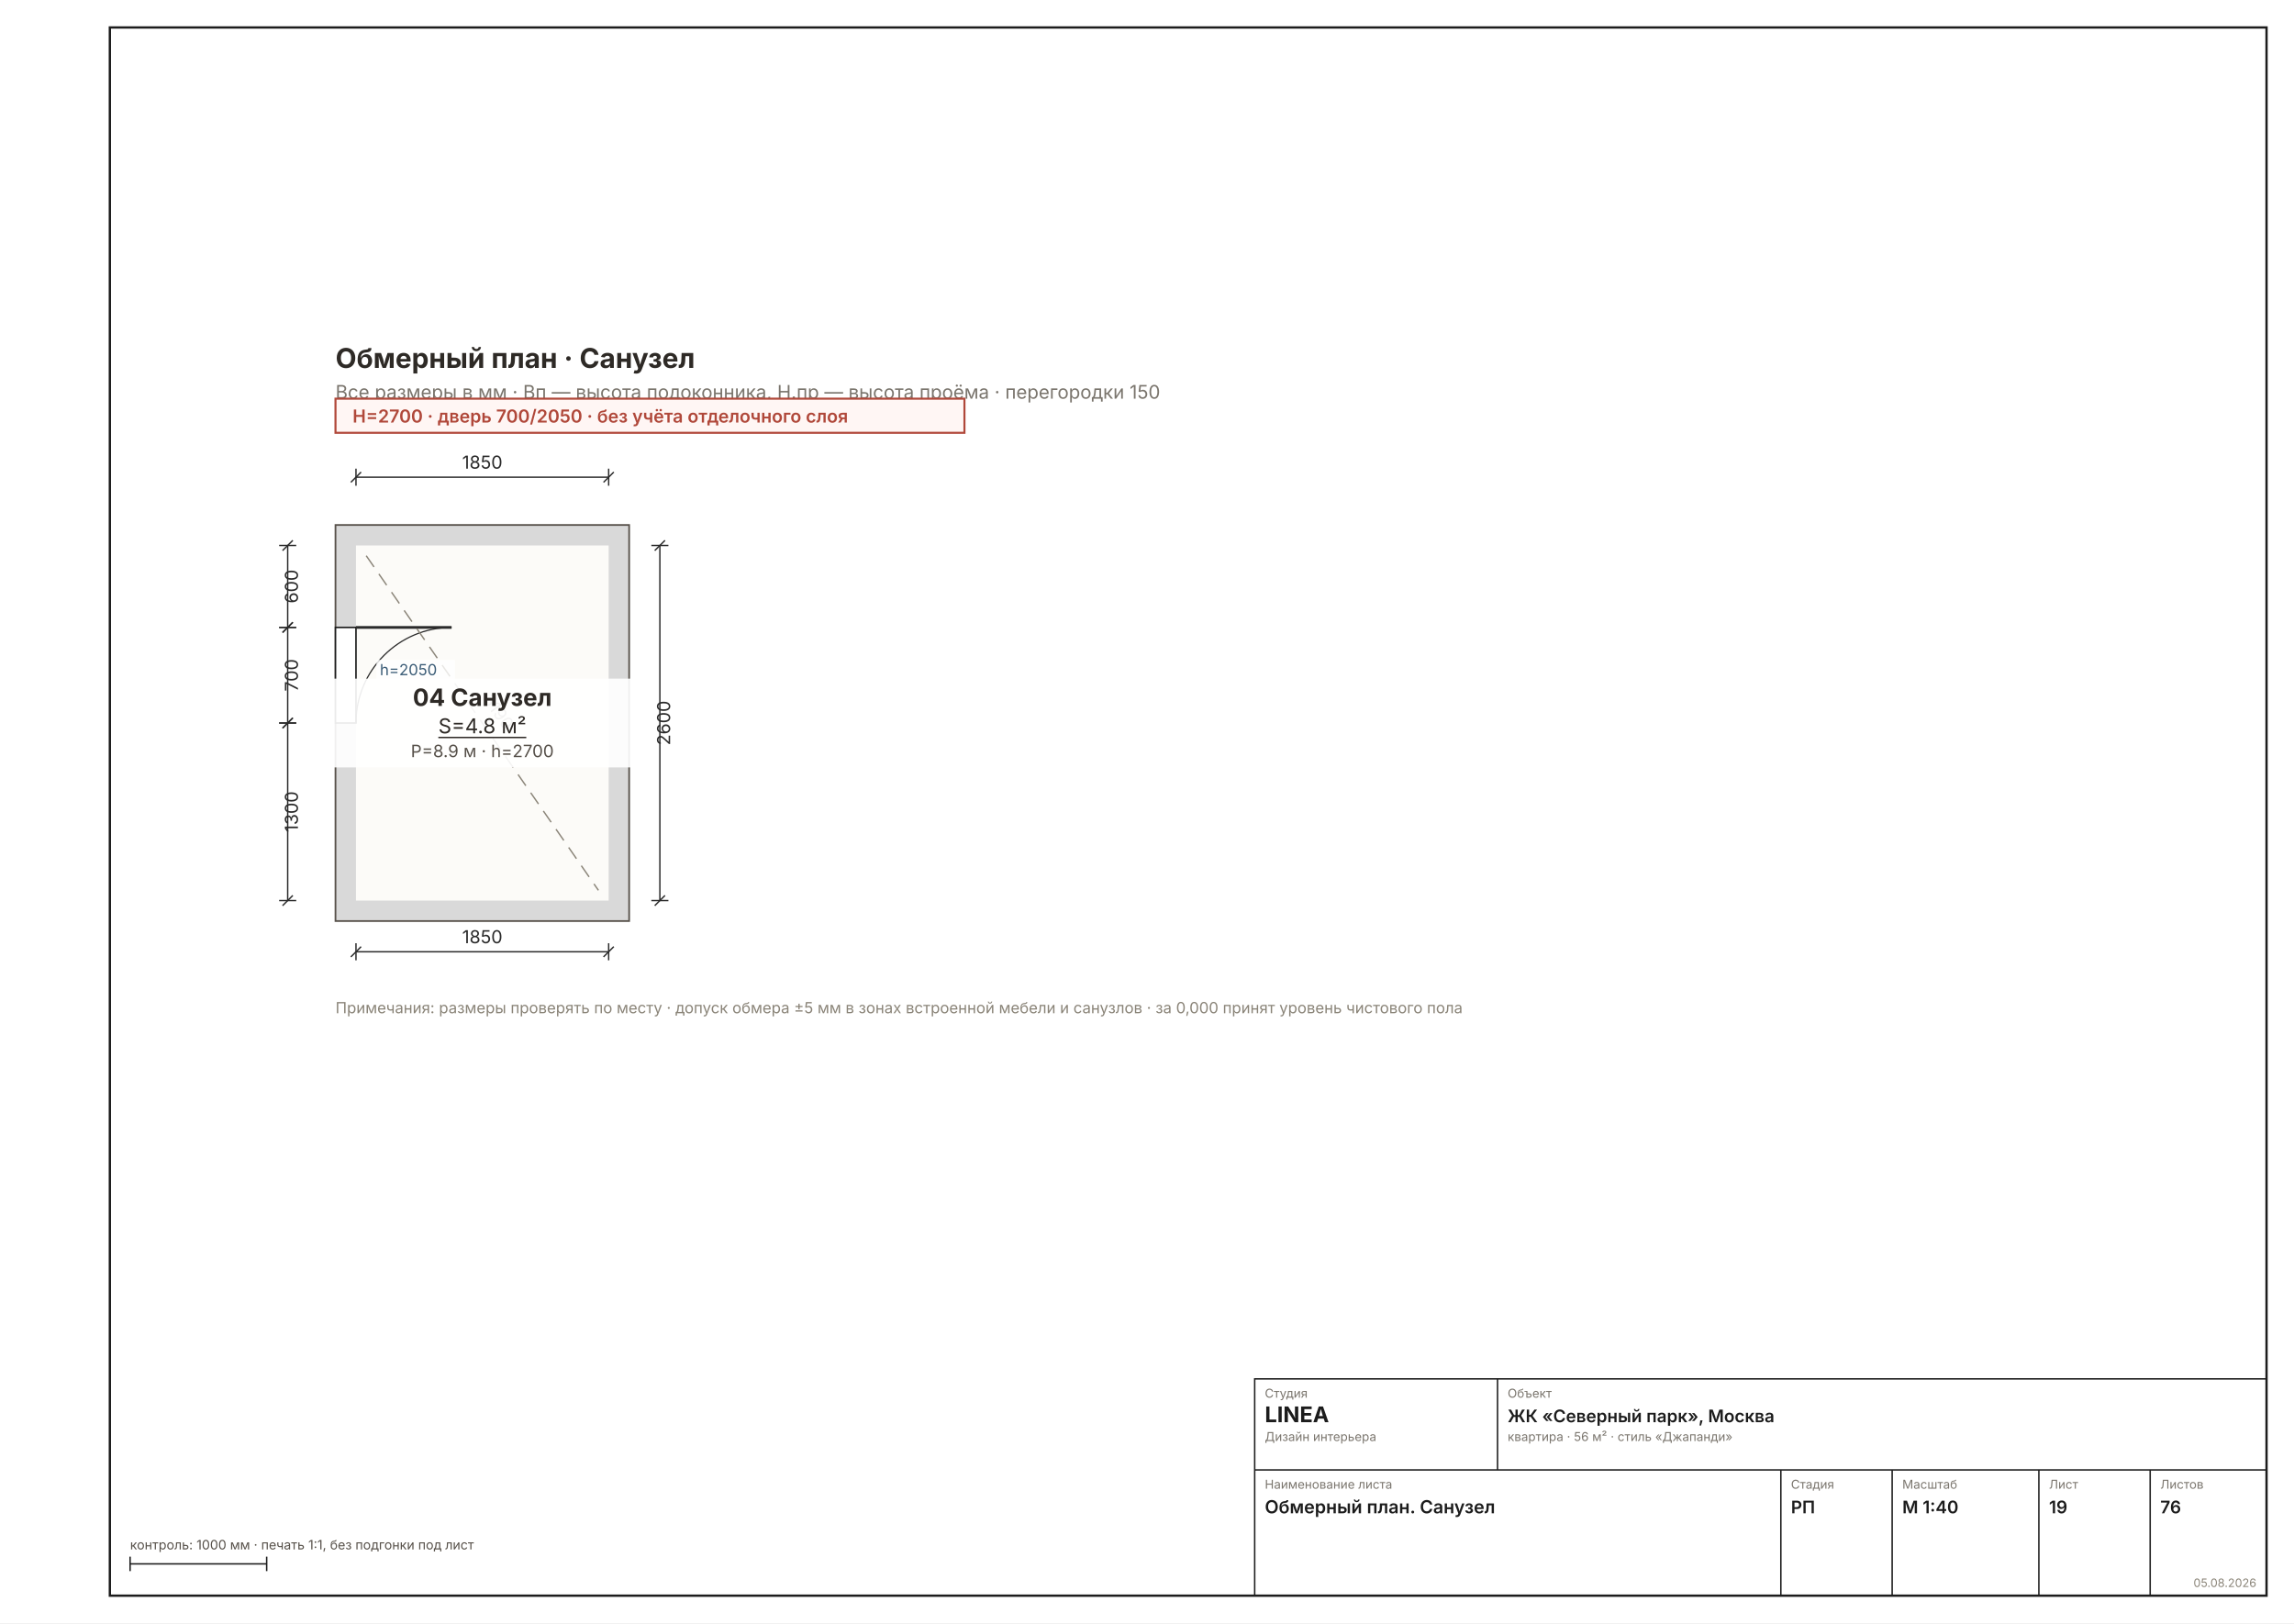
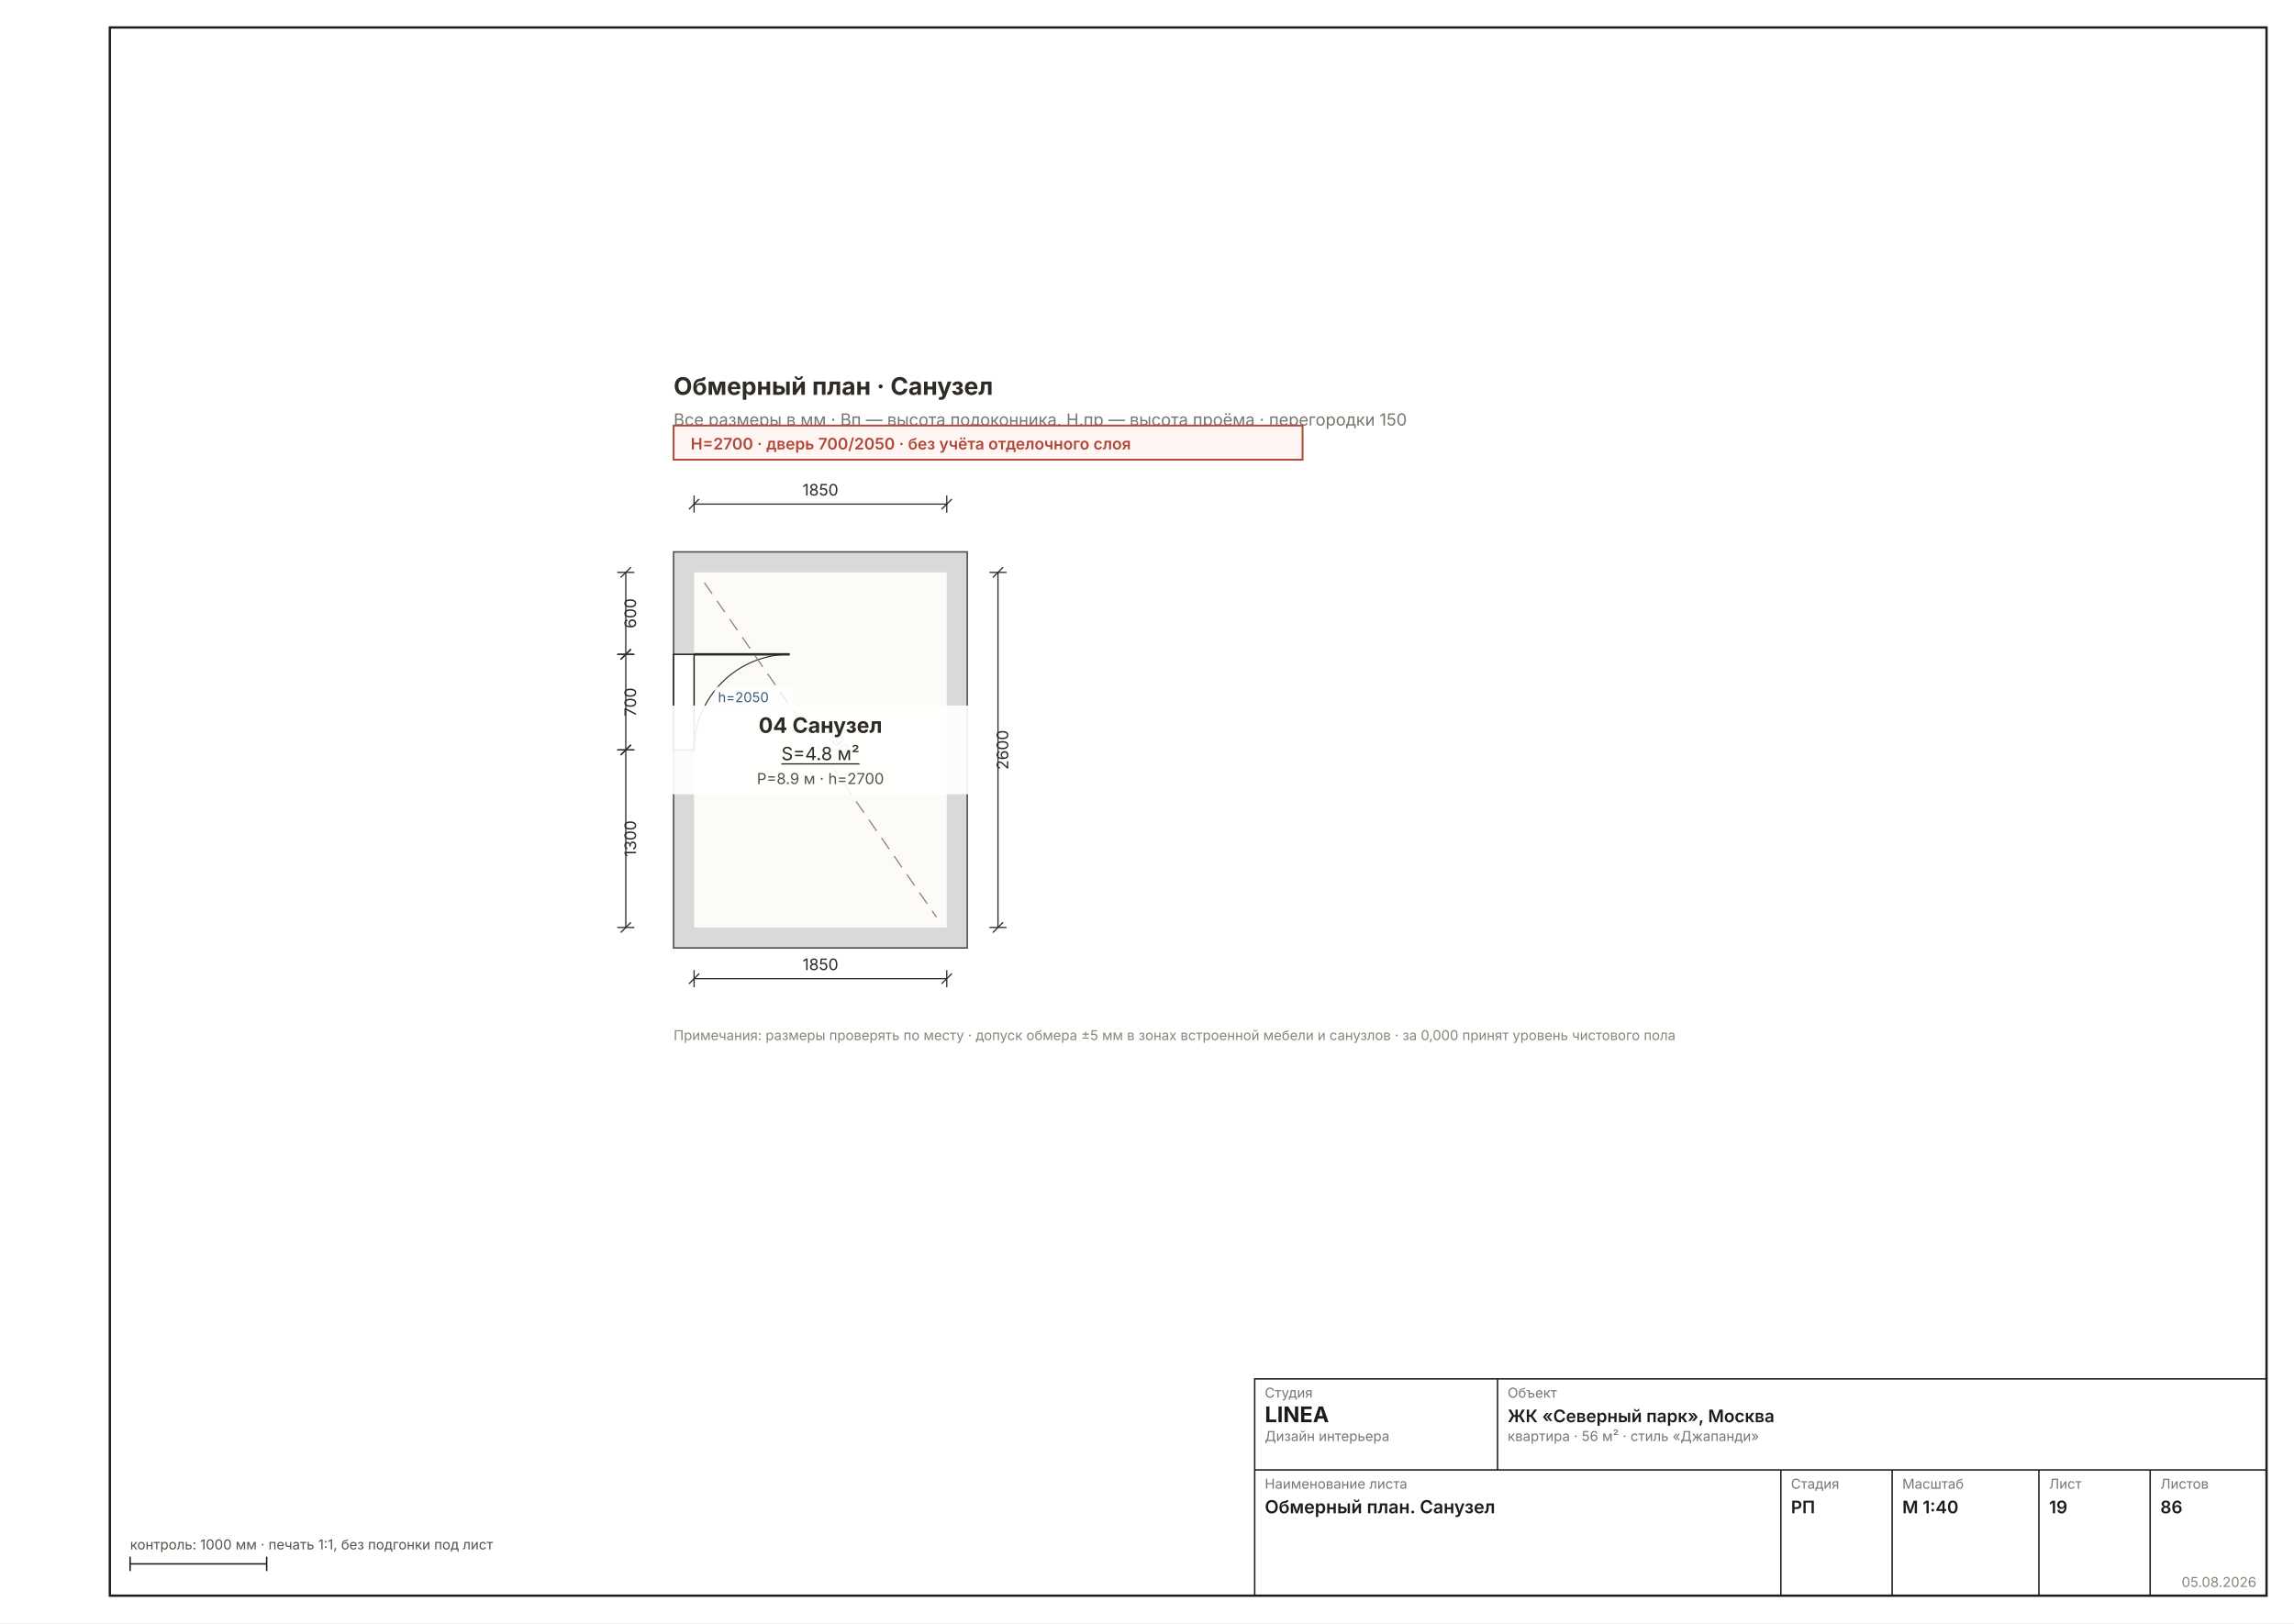
<svg xmlns="http://www.w3.org/2000/svg" width="1587" height="1123" viewBox="0 0 1587 1123" font-family="Inter, &quot;Helvetica Neue&quot;, Arial, sans-serif">
  <rect width="1587" height="1123" fill="#FFFFFF" />
  <rect x="76" y="19" width="1492" height="1085" fill="none" stroke="#1C1C1C" stroke-width="1.6" />
-   <g transform="translate(104.5354 235.6669) scale(1.1811)">
-     <rect x="108" y="108" width="172" height="232" fill="#D9D9D9" stroke="#57514A" stroke-width="1" />
+   <g transform="translate(338.4419 254.28) scale(1.1811)">
+     <rect x="108" y="108" width="172" height="232" fill="#D9D9D9" stroke="#57514A" stroke-width="0.89" />
    <rect x="120" y="120" width="148" height="208" fill="#FCFBF8" />
-     <rect x="108" y="168" width="12" height="56" fill="#FFFFFF" stroke="#1C1C1C" stroke-width="0.9" />
-     <line x1="120" y1="168" x2="176" y2="168" stroke="#2A2A2A" stroke-width="1.6" />
-     <path d="M 120 224 A 56 56 0 0 1 176 168" fill="none" stroke="#2A2A2A" stroke-width="0.7" />
-     <line x1="126" y1="126" x2="262" y2="322" stroke="#8A8478" stroke-width="0.8" stroke-dasharray="8 5" />
-     <text x="194" y="216" font-size="10" fill="#7A756D" transform="rotate(54.6 194 224)" text-anchor="middle">3190</text>
-     <g stroke="#2A2A2A" stroke-width="0.8" fill="none">
+     <rect x="108" y="168" width="12" height="56" fill="#FFFFFF" stroke="#1C1C1C" stroke-width="0.80" />
+     <line x1="120" y1="168" x2="176" y2="168" stroke="#2A2A2A" stroke-width="1.42" />
+     <path d="M 120 224 A 56 56 0 0 1 176 168" fill="none" stroke="#2A2A2A" stroke-width="0.62" />
+     <line x1="126" y1="126" x2="262" y2="322" stroke="#8A8478" stroke-width="0.71" stroke-dasharray="8 5" />
+     <text x="194" y="216" font-size="8.89" fill="#7A756D" transform="rotate(54.6 194 224)" text-anchor="middle">3190</text>
+     <g stroke="#2A2A2A" stroke-width="0.71" fill="none">
      <line x1="120" y1="80" x2="268" y2="80" />
      <line x1="120" y1="75" x2="120" y2="85" />
      <line x1="268" y1="75" x2="268" y2="85" />
      <line x1="117" y1="83" x2="123" y2="77" />
      <line x1="265" y1="83" x2="271" y2="77" />
    </g>
-     <text x="194" y="75" font-size="10.5" fill="#2A2A2A" text-anchor="middle">1850</text>
-     <g stroke="#2A2A2A" stroke-width="0.8" fill="none">
+     <text x="194" y="75" font-size="9.33" fill="#2A2A2A" text-anchor="middle">1850</text>
+     <g stroke="#2A2A2A" stroke-width="0.71" fill="none">
      <line x1="120" y1="358" x2="268" y2="358" />
      <line x1="120" y1="353" x2="120" y2="363" />
      <line x1="268" y1="353" x2="268" y2="363" />
      <line x1="117" y1="361" x2="123" y2="355" />
      <line x1="265" y1="361" x2="271" y2="355" />
    </g>
-     <text x="194" y="353" font-size="10.5" fill="#2A2A2A" text-anchor="middle">1850</text>
-     <g stroke="#2A2A2A" stroke-width="0.8" fill="none">
+     <text x="194" y="353" font-size="9.33" fill="#2A2A2A" text-anchor="middle">1850</text>
+     <g stroke="#2A2A2A" stroke-width="0.71" fill="none">
      <line x1="298" y1="120" x2="298" y2="328" />
      <line x1="293" y1="120" x2="303" y2="120" />
      <line x1="293" y1="328" x2="303" y2="328" />
      <line x1="295" y1="123" x2="301" y2="117" />
      <line x1="295" y1="331" x2="301" y2="325" />
    </g>
-     <text x="304" y="224" font-size="10.5" fill="#2A2A2A" transform="rotate(-90 304 224)" text-anchor="middle">2600</text>
-     <g stroke="#2A2A2A" stroke-width="0.8" fill="none">
+     <text x="304" y="224" font-size="9.33" fill="#2A2A2A" transform="rotate(-90 304 224)" text-anchor="middle">2600</text>
+     <g stroke="#2A2A2A" stroke-width="0.71" fill="none">
      <line x1="80" y1="120" x2="80" y2="168" />
      <line x1="75" y1="120" x2="85" y2="120" />
      <line x1="75" y1="168" x2="85" y2="168" />
      <line x1="77" y1="123" x2="83" y2="117" />
      <line x1="77" y1="171" x2="83" y2="165" />
    </g>
-     <text x="86" y="144" font-size="10.5" fill="#2A2A2A" transform="rotate(-90 86 144)" text-anchor="middle">600</text>
-     <g stroke="#2A2A2A" stroke-width="0.8" fill="none">
+     <text x="86" y="144" font-size="9.33" fill="#2A2A2A" transform="rotate(-90 86 144)" text-anchor="middle">600</text>
+     <g stroke="#2A2A2A" stroke-width="0.71" fill="none">
      <line x1="80" y1="168" x2="80" y2="224" />
      <line x1="75" y1="168" x2="85" y2="168" />
      <line x1="75" y1="224" x2="85" y2="224" />
      <line x1="77" y1="171" x2="83" y2="165" />
      <line x1="77" y1="227" x2="83" y2="221" />
    </g>
-     <text x="86" y="196" font-size="10.5" fill="#2A2A2A" transform="rotate(-90 86 196)" text-anchor="middle">700</text>
-     <g stroke="#2A2A2A" stroke-width="0.8" fill="none">
+     <text x="86" y="196" font-size="9.33" fill="#2A2A2A" transform="rotate(-90 86 196)" text-anchor="middle">700</text>
+     <g stroke="#2A2A2A" stroke-width="0.71" fill="none">
      <line x1="80" y1="224" x2="80" y2="328" />
      <line x1="75" y1="224" x2="85" y2="224" />
      <line x1="75" y1="328" x2="85" y2="328" />
      <line x1="77" y1="227" x2="83" y2="221" />
      <line x1="77" y1="331" x2="83" y2="325" />
    </g>
-     <text x="86" y="276" font-size="10.5" fill="#2A2A2A" transform="rotate(-90 86 276)" text-anchor="middle">1300</text>
+     <text x="86" y="276" font-size="9.33" fill="#2A2A2A" transform="rotate(-90 86 276)" text-anchor="middle">1300</text>
    <rect x="99" y="198" width="190" height="52" fill="#FFFFFFE8" />
    <g text-anchor="middle">
-       <text x="194" y="214" font-size="14" font-weight="700" fill="#2E2A26">04 Санузел</text>
-       <text x="194" y="230" font-size="12" fill="#2E2A26" text-decoration="underline">S=4.8 м²</text>
-       <text x="194" y="244" font-size="10" fill="#57514A">P=8.9 м · h=2700</text>
+       <text x="194" y="214" font-size="12.45" font-weight="700" fill="#2E2A26">04 Санузел</text>
+       <text x="194" y="230" font-size="10.67" fill="#2E2A26" text-decoration="underline">S=4.8 м²</text>
+       <text x="194" y="244" font-size="8.89" fill="#57514A">P=8.9 м · h=2700</text>
    </g>
    <rect x="132" y="187" width="46" height="12" fill="#FFFFFFCC" />
-     <text x="134" y="196" font-size="9" fill="#3B5C77">h=2050</text>
-     <text x="108" y="16" font-size="16" font-weight="700" fill="#2E2A26">Обмерный план · Санузел</text>
-     <text x="108" y="34" font-size="11" fill="#7A756D">Все размеры в мм · Вп — высота подоконника, Н.пр — высота проёма · перегородки 150</text>
+     <text x="134" y="196" font-size="8.00" fill="#3B5C77">h=2050</text>
+     <text x="108" y="16" font-size="14.22" font-weight="700" fill="#2E2A26">Обмерный план · Санузел</text>
+     <text x="108" y="34" font-size="9.78" fill="#7A756D">Все размеры в мм · Вп — высота подоконника, Н.пр — высота проёма · перегородки 150</text>
    <g>
-       <rect x="108" y="34" width="368.4" height="20" fill="#FFF6F4" stroke="#B0483A" stroke-width="1.2" />
-       <text x="118" y="48" font-size="10.5" font-weight="600" fill="#B0483A">H=2700 · дверь 700/2050 · без учёта отделочного слоя</text>
+       <rect x="108" y="34" width="368.4" height="20" fill="#FFF6F4" stroke="#B0483A" stroke-width="1.07" />
+       <text x="118" y="48" font-size="9.33" font-weight="600" fill="#B0483A">H=2700 · дверь 700/2050 · без учёта отделочного слоя</text>
    </g>
-     <text x="108" y="394" font-size="9" fill="#8A8478">Примечания: размеры проверять по месту · допуск обмера ±5 мм в зонах встроенной мебели и санузлов · за 0,000 принят уровень чистового пола</text>
+     <text x="108" y="394" font-size="8.00" fill="#8A8478">Примечания: размеры проверять по месту · допуск обмера ±5 мм в зонах встроенной мебели и санузлов · за 0,000 принят уровень чистового пола</text>
  </g>
  <g stroke="#1C1C1C" stroke-width="1" fill="none">
    <rect x="868" y="954" width="700" height="150" />
    <line x1="868" y1="1017" x2="1568" y2="1017" />
    <line x1="1036" y1="954" x2="1036" y2="1017" />
    <line x1="1232" y1="1017" x2="1232" y2="1104" />
    <line x1="1309" y1="1017" x2="1309" y2="1104" />
    <line x1="1410.5" y1="1017" x2="1410.5" y2="1104" />
    <line x1="1487.5" y1="1017" x2="1487.5" y2="1104" />
  </g>
-   <text x="875" y="967" font-size="8.5" fill="#7A756D">Студия</text>
+   <text x="875" y="967" font-size="9.5" fill="#7A756D">Студия</text>
  <text x="875" y="984" font-size="15" font-weight="700" fill="#1C1C1C">LINEA</text>
-   <text x="875" y="997" font-size="8.5" fill="#7A756D">Дизайн интерьера</text>
-   <text x="1043" y="967" font-size="8.5" fill="#7A756D">Объект</text>
+   <text x="875" y="997" font-size="9.5" fill="#7A756D">Дизайн интерьера</text>
+   <text x="1043" y="967" font-size="9.5" fill="#7A756D">Объект</text>
  <text x="1043" y="984" font-size="12" font-weight="600" fill="#1C1C1C">ЖК «Северный парк», Москва</text>
-   <text x="1043" y="997" font-size="8.5" fill="#7A756D">квартира · 56 м² · стиль «Джапанди»</text>
-   <text x="875" y="1030" font-size="8.5" fill="#7A756D">Наименование листа</text>
+   <text x="1043" y="997" font-size="9.5" fill="#7A756D">квартира · 56 м² · стиль «Джапанди»</text>
+   <text x="875" y="1030" font-size="9.5" fill="#7A756D">Наименование листа</text>
  <text x="875" y="1047" font-size="12.5" font-weight="600" fill="#1C1C1C">Обмерный план. Санузел</text>
-   <text x="1239" y="1030" font-size="8.5" fill="#7A756D">Стадия</text>
+   <text x="1239" y="1030" font-size="9.5" fill="#7A756D">Стадия</text>
  <text x="1239" y="1047" font-size="12" font-weight="600" fill="#1C1C1C">РП</text>
-   <text x="1316" y="1030" font-size="8.5" fill="#7A756D">Масштаб</text>
+   <text x="1316" y="1030" font-size="9.5" fill="#7A756D">Масштаб</text>
  <text x="1316" y="1047" font-size="12" font-weight="600" fill="#1C1C1C">М 1:40</text>
-   <text x="1417.5" y="1030" font-size="8.5" fill="#7A756D">Лист</text>
+   <text x="1417.5" y="1030" font-size="9.5" fill="#7A756D">Лист</text>
  <text x="1417.5" y="1047" font-size="12" font-weight="600" fill="#1C1C1C">19</text>
-   <text x="1494.5" y="1030" font-size="8.5" fill="#7A756D">Листов</text>
-   <text x="1494.5" y="1047" font-size="12" font-weight="600" fill="#1C1C1C">76</text>
-   <text x="1561" y="1098" font-size="8" fill="#8A8478" text-anchor="end">05.08.2026</text>
+   <text x="1494.5" y="1030" font-size="9.5" fill="#7A756D">Листов</text>
+   <text x="1494.5" y="1047" font-size="12" font-weight="600" fill="#1C1C1C">86</text>
+   <text x="1561" y="1098" font-size="9.5" fill="#8A8478" text-anchor="end">05.08.2026</text>
  <g stroke="#1C1C1C" stroke-width="1">
    <line x1="90" y1="1082" x2="184.488" y2="1082" />
    <line x1="90" y1="1077" x2="90" y2="1087" />
    <line x1="184.488" y1="1077" x2="184.488" y2="1087" />
  </g>
-   <text x="90" y="1072" font-size="9" fill="#57514A">контроль: 1000 мм · печать 1:1, без подгонки под лист</text>
+   <text x="90" y="1072" font-size="9.5" fill="#57514A">контроль: 1000 мм · печать 1:1, без подгонки под лист</text>
</svg>
